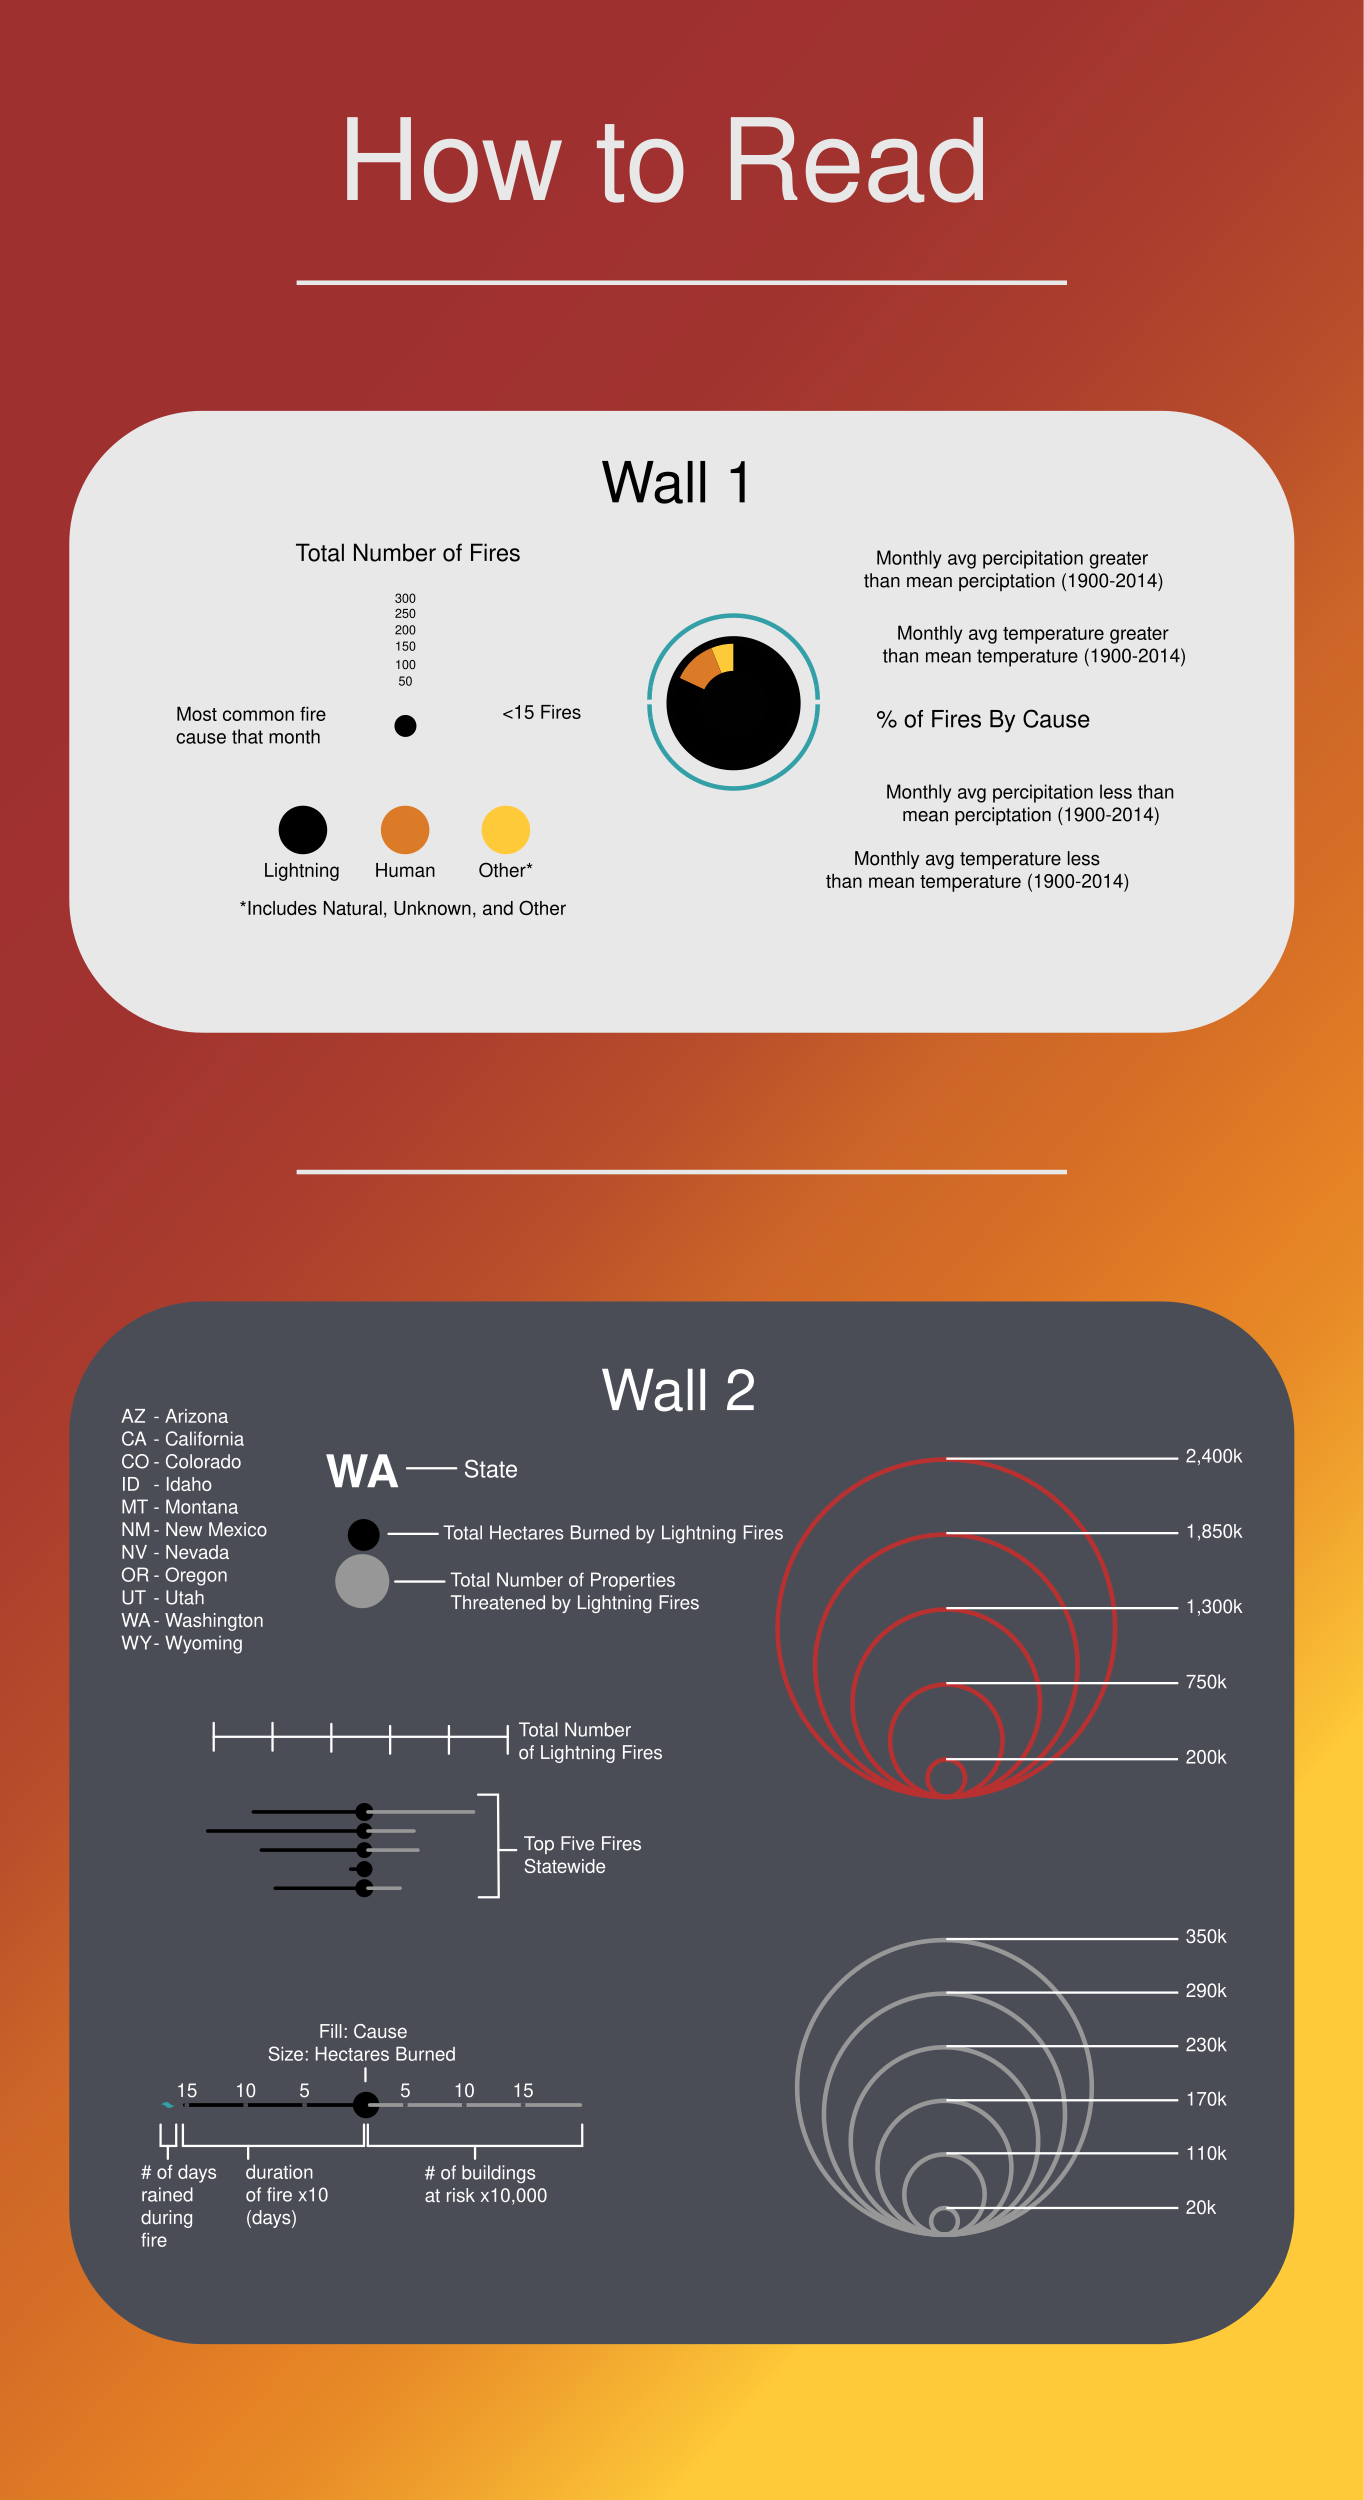
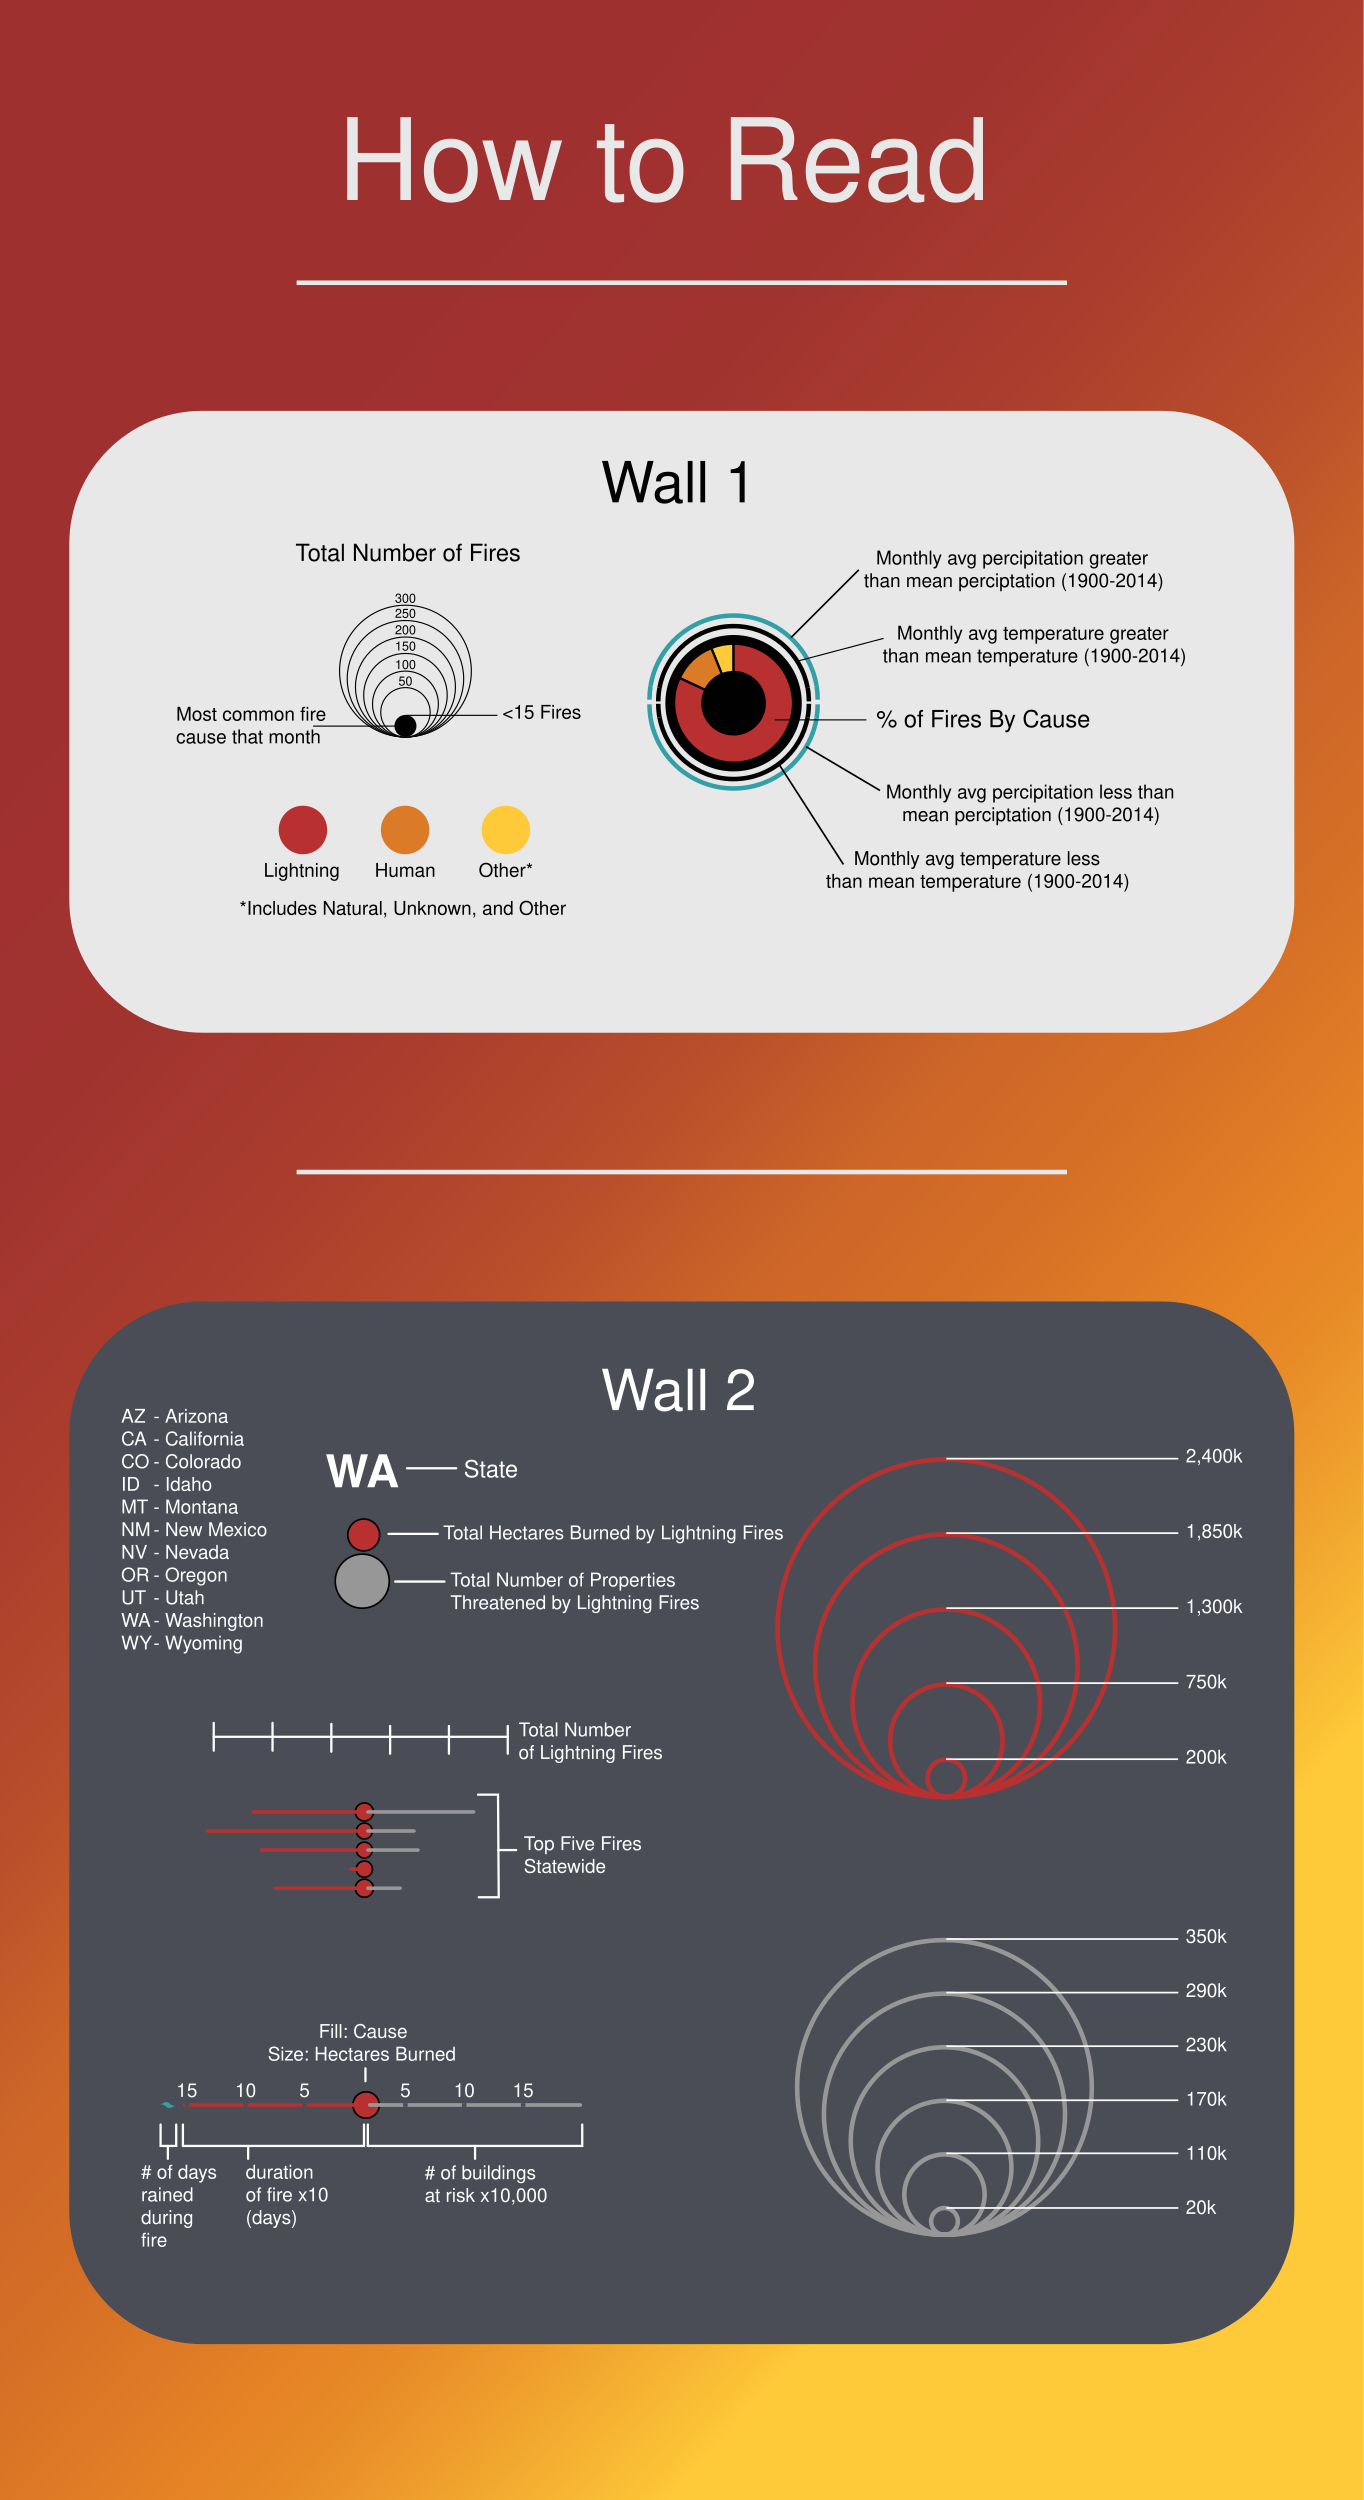
- <svg xmlns="http://www.w3.org/2000/svg" id="a" viewBox="0 0 600 1100">
+ <svg xmlns="http://www.w3.org/2000/svg" id="Layer_1" data-name="Layer 1" viewBox="0 0 600 1100">
  <defs>
-     <style>.h{fill:url(#b);}.i{stroke-dasharray:0 0 11.51 0;}.i,.j,.k,.l,.m,.n,.o,.p,.q,.r,.s,.t,.u,.v,.w,.x,.y,.a`,.aa,.ab{stroke-miterlimit:10;}.i,.j,.n,.u,.v,.w,.x,.y{stroke-width:2px;}.i,.k,.l,.n,.o,.p,.u,.v,.w,.x,.y,.ab{fill:none;}.i,.m,.o,.q,.r,.s,.t,.u,.a`,.aa,.ab{stroke:#010101;}.ac{letter-spacing:-.04em;}.ad{letter-spacing:-.02em;}.ae{font-size:50px;}.ae,.af,.j,.m{fill:#e9e8e8;}.ae,.ag,.ah{font-family:Helvetica-Bold, Helvetica;}.ai{font-size:5.54px;}.ai,.aj,.ah,.q,.ak,.al{fill:#010101;}.ai,.am,.ak,.al{font-family:Helvetica-Light, Helvetica;}.an,.ag,.ao,.am{fill:#fff;}.ap,.r{fill:#ffca39;}.aq,.aa{fill:#989798;}.ar,.t,.a`{fill:#b83130;}.as,.s{fill:#db7a27;}.at{fill:#33a0a8;}.au{fill:#4b4d56;}.ag,.ah{font-size:25px;}.j{stroke:#e9e8e8;}.k{stroke-dasharray:0 4;}.k,.l,.p{stroke:#fff;}.k,.m,.ab{stroke-width:.5px;}.l{stroke-linecap:round;}.ao{font-family:Helvetica, Helvetica;}.ao,.al{font-size:10.39px;}.n{stroke-dasharray:0 0 11.58 0;}.n,.x{stroke:#33a0a8;}.o,.p,.a`,.aa{stroke-width:.75px;}.am,.ak{font-size:8.32px;}.v{stroke:#b83130;}.w{stroke:#989798;}.y{stroke:#4c4d56;}</style>
-     <linearGradient id="b" x1="22.02" y1="302.79" x2="570.2" y2="790.3" gradientTransform="matrix(1, 0, 0, 1, 0, 0)" gradientUnits="userSpaceOnUse">
+     <style>
+       .cls-1 {
+         stroke-dasharray: 0 0 11.51 0;
+       }
+ 
+       .cls-1, .cls-2, .cls-3, .cls-4, .cls-5, .cls-6, .cls-7, .cls-8, .cls-9, .cls-10, .cls-11, .cls-12, .cls-13, .cls-14, .cls-15, .cls-16, .cls-17, .cls-18, .cls-19, .cls-20 {
+         stroke-miterlimit: 10;
+       }
+ 
+       .cls-1, .cls-2, .cls-6, .cls-13, .cls-14, .cls-15, .cls-16, .cls-17 {
+         stroke-width: 2px;
+       }
+ 
+       .cls-1, .cls-3, .cls-4, .cls-6, .cls-7, .cls-8, .cls-13, .cls-14, .cls-15, .cls-16, .cls-17, .cls-20 {
+         fill: none;
+       }
+ 
+       .cls-1, .cls-5, .cls-7, .cls-9, .cls-10, .cls-11, .cls-12, .cls-13, .cls-18, .cls-19, .cls-20 {
+         stroke: #010101;
+       }
+ 
+       .cls-21 {
+         letter-spacing: -.04em;
+       }
+ 
+       .cls-22 {
+         letter-spacing: -.02em;
+       }
+ 
+       .cls-23 {
+         font-size: 50px;
+       }
+ 
+       .cls-23, .cls-24, .cls-2, .cls-5 {
+         fill: #e9e8e8;
+       }
+ 
+       .cls-23, .cls-25, .cls-26 {
+         font-family: Helvetica-Bold, Helvetica;
+       }
+ 
+       .cls-27 {
+         font-size: 5.54px;
+       }
+ 
+       .cls-27, .cls-28, .cls-26, .cls-9, .cls-29, .cls-30 {
+         fill: #010101;
+       }
+ 
+       .cls-27, .cls-31, .cls-29, .cls-30 {
+         font-family: Helvetica-Light, Helvetica;
+       }
+ 
+       .cls-32, .cls-25, .cls-33, .cls-31 {
+         fill: #fff;
+       }
+ 
+       .cls-34, .cls-10 {
+         fill: #ffca39;
+       }
+ 
+       .cls-35, .cls-19 {
+         fill: #989798;
+       }
+ 
+       .cls-36, .cls-12, .cls-18 {
+         fill: #b83130;
+       }
+ 
+       .cls-37, .cls-11 {
+         fill: #db7a27;
+       }
+ 
+       .cls-38 {
+         fill: #33a0a8;
+       }
+ 
+       .cls-39 {
+         fill: #4b4d56;
+       }
+ 
+       .cls-25, .cls-26 {
+         font-size: 25px;
+       }
+ 
+       .cls-2 {
+         stroke: #e9e8e8;
+       }
+ 
+       .cls-40 {
+         fill: url(#linear-gradient);
+       }
+ 
+       .cls-3 {
+         stroke-dasharray: 0 4;
+       }
+ 
+       .cls-3, .cls-4, .cls-8 {
+         stroke: #fff;
+       }
+ 
+       .cls-3, .cls-5, .cls-20 {
+         stroke-width: .5px;
+       }
+ 
+       .cls-4 {
+         stroke-linecap: round;
+       }
+ 
+       .cls-33 {
+         font-family: Helvetica, Helvetica;
+       }
+ 
+       .cls-33, .cls-30 {
+         font-size: 10.39px;
+       }
+ 
+       .cls-6 {
+         stroke-dasharray: 0 0 11.58 0;
+       }
+ 
+       .cls-6, .cls-16 {
+         stroke: #33a0a8;
+       }
+ 
+       .cls-7, .cls-8, .cls-18, .cls-19 {
+         stroke-width: .75px;
+       }
+ 
+       .cls-31, .cls-29 {
+         font-size: 8.32px;
+       }
+ 
+       .cls-14 {
+         stroke: #b83130;
+       }
+ 
+       .cls-15 {
+         stroke: #989798;
+       }
+ 
+       .cls-17 {
+         stroke: #4c4d56;
+       }
+     </style>
+     <linearGradient id="linear-gradient" x1="22.02" y1="302.79" x2="570.2" y2="790.3" gradientTransform="matrix(1, 0, 0, 1, 0, 0)" gradientUnits="userSpaceOnUse">
      <stop offset="0" stop-color="#9f3030" />
      <stop offset=".17" stop-color="#a1332f" />
      <stop offset=".31" stop-color="#aa3d2d" />
      <stop offset=".44" stop-color="#b84e2b" />
      <stop offset=".55" stop-color="#cc6528" />
      <stop offset=".65" stop-color="#d56f26" />
      <stop offset=".77" stop-color="#e58225" />
      <stop offset=".82" stop-color="#e78a27" />
      <stop offset=".89" stop-color="#efa02d" />
      <stop offset=".99" stop-color="#fcc437" />
      <stop offset="1" stop-color="#ffca39" />
    </linearGradient>
  </defs>
-   <rect class="h" width="600" height="1100" />
-   <rect class="au" x="30.48" y="572.64" width="539.03" height="458.78" rx="58.53" ry="58.53" />
+   <rect class="cls-40" width="600" height="1100" />
+   <rect class="cls-39" x="30.48" y="572.64" width="539.03" height="458.78" rx="58.53" ry="58.53" />
  <g>
    <g>
-       <circle class="w" cx="415.57" cy="918.47" r="64.83" />
-       <circle class="w" cx="415.57" cy="977.4" r="5.89" />
-       <circle class="w" cx="415.57" cy="965.61" r="17.68" />
-       <circle class="w" cx="415.57" cy="953.83" r="29.47" />
-       <circle class="w" cx="415.57" cy="942.04" r="41.25" />
-       <circle class="w" cx="415.57" cy="930.25" r="53.04" />
-       <circle class="v" cx="416.39" cy="716.42" r="74.25" />
-       <circle class="v" cx="416.39" cy="782.42" r="8.25" />
-       <circle class="v" cx="416.39" cy="765.92" r="24.75" />
-       <circle class="v" cx="416.39" cy="749.42" r="41.25" />
-       <circle class="v" cx="416.39" cy="732.92" r="57.75" />
-       <line class="p" x1="416.27" y1="774.05" x2="518.34" y2="774.05" />
-       <line class="p" x1="416.39" y1="971.51" x2="518.46" y2="971.51" />
-       <line class="p" x1="416.39" y1="947.46" x2="518.46" y2="947.46" />
-       <line class="p" x1="416.39" y1="924.12" x2="518.46" y2="924.12" />
-       <line class="p" x1="416.39" y1="900.32" x2="518.46" y2="900.32" />
-       <line class="p" x1="416.39" y1="876.74" x2="518.46" y2="876.74" />
-       <line class="p" x1="416.39" y1="853.17" x2="518.46" y2="853.17" />
-       <line class="p" x1="416.39" y1="740.58" x2="518.46" y2="740.58" />
-       <line class="p" x1="416.39" y1="707.58" x2="518.46" y2="707.58" />
-       <line class="p" x1="416.39" y1="674.58" x2="518.46" y2="674.58" />
-       <line class="p" x1="416.39" y1="641.81" x2="518.46" y2="641.81" />
-       <text class="am" transform="translate(521.74 854.84)">
+       <circle class="cls-15" cx="415.57" cy="918.47" r="64.83" />
+       <circle class="cls-15" cx="415.57" cy="977.4" r="5.89" />
+       <circle class="cls-15" cx="415.57" cy="965.61" r="17.68" />
+       <circle class="cls-15" cx="415.57" cy="953.83" r="29.47" />
+       <circle class="cls-15" cx="415.57" cy="942.04" r="41.25" />
+       <circle class="cls-15" cx="415.57" cy="930.25" r="53.04" />
+       <circle class="cls-14" cx="416.39" cy="716.42" r="74.25" />
+       <circle class="cls-14" cx="416.39" cy="782.42" r="8.25" />
+       <circle class="cls-14" cx="416.39" cy="765.92" r="24.75" />
+       <circle class="cls-14" cx="416.39" cy="749.42" r="41.25" />
+       <circle class="cls-14" cx="416.39" cy="732.92" r="57.75" />
+       <line class="cls-8" x1="416.27" y1="774.05" x2="518.34" y2="774.05" />
+       <line class="cls-8" x1="416.39" y1="971.51" x2="518.46" y2="971.51" />
+       <line class="cls-8" x1="416.39" y1="947.46" x2="518.46" y2="947.46" />
+       <line class="cls-8" x1="416.39" y1="924.12" x2="518.46" y2="924.12" />
+       <line class="cls-8" x1="416.39" y1="900.32" x2="518.46" y2="900.32" />
+       <line class="cls-8" x1="416.39" y1="876.74" x2="518.46" y2="876.74" />
+       <line class="cls-8" x1="416.39" y1="853.17" x2="518.46" y2="853.17" />
+       <line class="cls-8" x1="416.39" y1="740.58" x2="518.46" y2="740.58" />
+       <line class="cls-8" x1="416.39" y1="707.58" x2="518.46" y2="707.58" />
+       <line class="cls-8" x1="416.39" y1="674.58" x2="518.46" y2="674.58" />
+       <line class="cls-8" x1="416.39" y1="641.81" x2="518.46" y2="641.81" />
+       <text class="cls-31" transform="translate(521.74 854.84)">
        <tspan x="0" y="0">350k</tspan>
      </text>
-       <text class="am" transform="translate(521.74 643.48)">
+       <text class="cls-31" transform="translate(521.74 643.48)">
        <tspan x="0" y="0">2,400k</tspan>
      </text>
-       <text class="am" transform="translate(521.74 676.6)">
+       <text class="cls-31" transform="translate(521.74 676.6)">
        <tspan x="0" y="0">1,850k</tspan>
      </text>
-       <text class="am" transform="translate(521.74 709.72)">
+       <text class="cls-31" transform="translate(521.74 709.72)">
        <tspan x="0" y="0">1,300k</tspan>
      </text>
-       <text class="am" transform="translate(521.74 742.84)">
+       <text class="cls-31" transform="translate(521.74 742.84)">
        <tspan x="0" y="0">750k</tspan>
      </text>
-       <text class="am" transform="translate(521.74 775.96)">
+       <text class="cls-31" transform="translate(521.74 775.96)">
        <tspan x="0" y="0">200k</tspan>
      </text>
-       <text class="am" transform="translate(521.74 878.7)">
+       <text class="cls-31" transform="translate(521.74 878.7)">
        <tspan x="0" y="0">290k</tspan>
      </text>
-       <text class="am" transform="translate(521.74 902.55)">
+       <text class="cls-31" transform="translate(521.74 902.55)">
        <tspan x="0" y="0">230k</tspan>
      </text>
-       <text class="am" transform="translate(521.74 926.41)">
+       <text class="cls-31" transform="translate(521.74 926.41)">
        <tspan x="0" y="0">170k</tspan>
      </text>
-       <text class="am" transform="translate(521.74 950.27)">
+       <text class="cls-31" transform="translate(521.74 950.27)">
        <tspan x="0" y="0">110k</tspan>
      </text>
-       <text class="am" transform="translate(521.74 974.12)">
+       <text class="cls-31" transform="translate(521.74 974.12)">
        <tspan x="0" y="0">20k</tspan>
      </text>
    </g>
    <g>
      <g>
-         <circle class="a`" cx="161.08" cy="926.21" r="5.82" />
-         <path class="at" d="M70.66,926.24s2.23-2.37,3.82-.78c1.59,1.59,2.58,.78,2.58,.78,0,0-2.33,2.3-3.92,.71-1.59-1.59-2.48-.71-2.48-.71Z" />
-         <rect class="aq" x="161.85" y="925.38" width="94.33" height="1.65" rx=".83" ry=".83" />
-         <line class="y" x1="178.37" y1="927.03" x2="178.37" y2="925.38" />
-         <line class="y" x1="204.27" y1="927.03" x2="204.27" y2="925.38" />
-         <line class="y" x1="230.17" y1="925.38" x2="230.17" y2="927.03" />
-         <rect class="ar" x="80.48" y="925.38" width="79.67" height="1.65" rx=".83" ry=".83" />
-         <line class="y" x1="82.2" y1="925.38" x2="82.2" y2="927.03" />
-         <line class="y" x1="108.1" y1="925.38" x2="108.1" y2="927.03" />
-         <line class="y" x1="133.99" y1="927.03" x2="133.99" y2="925.38" />
-         <text class="am" transform="translate(176.06 922.66)">
+         <circle class="cls-18" cx="161.08" cy="926.21" r="5.82" />
+         <path class="cls-38" d="M70.66,926.24s2.23-2.37,3.82-.78c1.59,1.59,2.58,.78,2.58,.78,0,0-2.33,2.3-3.92,.71-1.59-1.59-2.48-.71-2.48-.71Z" />
+         <rect class="cls-35" x="161.85" y="925.38" width="94.33" height="1.65" rx=".83" ry=".83" />
+         <line class="cls-17" x1="178.37" y1="927.03" x2="178.37" y2="925.38" />
+         <line class="cls-17" x1="204.27" y1="927.03" x2="204.27" y2="925.38" />
+         <line class="cls-17" x1="230.17" y1="925.38" x2="230.17" y2="927.03" />
+         <rect class="cls-36" x="80.48" y="925.38" width="79.67" height="1.65" rx=".83" ry=".83" />
+         <line class="cls-17" x1="82.2" y1="925.38" x2="82.2" y2="927.03" />
+         <line class="cls-17" x1="108.1" y1="925.38" x2="108.1" y2="927.03" />
+         <line class="cls-17" x1="133.99" y1="927.03" x2="133.99" y2="925.38" />
+         <text class="cls-31" transform="translate(176.06 922.66)">
          <tspan x="0" y="0">5</tspan>
        </text>
-         <text class="am" transform="translate(199.65 922.66)">
+         <text class="cls-31" transform="translate(199.65 922.66)">
          <tspan x="0" y="0">10</tspan>
        </text>
-         <text class="am" transform="translate(225.54 922.66)">
+         <text class="cls-31" transform="translate(225.54 922.66)">
          <tspan x="0" y="0">15</tspan>
        </text>
-         <text class="am" transform="translate(77.58 922.66)">
+         <text class="cls-31" transform="translate(77.58 922.66)">
          <tspan x="0" y="0">15</tspan>
        </text>
-         <text class="am" transform="translate(103.47 922.66)">
+         <text class="cls-31" transform="translate(103.47 922.66)">
          <tspan x="0" y="0">10</tspan>
        </text>
-         <text class="am" transform="translate(131.68 922.66)">
+         <text class="cls-31" transform="translate(131.68 922.66)">
          <tspan x="0" y="0">5</tspan>
        </text>
-         <text class="am" transform="translate(108.1 958.56)">
+         <text class="cls-31" transform="translate(108.1 958.56)">
          <tspan x="0" y="0">duration </tspan>
          <tspan x="0" y="9.98">of fire x10 </tspan>
          <tspan x="0" y="19.96">(days)</tspan>
        </text>
-         <text class="am" transform="translate(62.06 958.56)">
+         <text class="cls-31" transform="translate(62.06 958.56)">
          <tspan x="0" y="0"># of days </tspan>
          <tspan x="0" y="9.98">rained </tspan>
          <tspan x="0" y="19.96">during </tspan>
          <tspan x="0" y="29.94">fir</tspan>
-           <tspan class="ad" x="6.93" y="29.94">e</tspan>
-         </text>
-         <polyline class="l" points="160.16 944.21 120.32 944.21 80.49 944.21" />
-         <polyline class="l" points="256.18 934.81 256.18 944.21 161.85 944.21" />
-         <polyline class="l" points="70.66 934.81 70.66 944.21 77.53 944.21" />
-         <line class="l" x1="77.53" y1="944.21" x2="77.53" y2="934.81" />
-         <line class="l" x1="73.86" y1="944.21" x2="73.86" y2="949.86" />
-         <line class="l" x1="80.48" y1="934.81" x2="80.48" y2="944.21" />
-         <text class="am" transform="translate(186.87 958.83)">
+           <tspan class="cls-22" x="6.93" y="29.94">e</tspan>
+         </text>
+         <polyline class="cls-4" points="160.16 944.21 120.32 944.21 80.49 944.21" />
+         <polyline class="cls-4" points="256.18 934.81 256.18 944.21 161.85 944.21" />
+         <polyline class="cls-4" points="70.66 934.81 70.66 944.21 77.53 944.21" />
+         <line class="cls-4" x1="77.53" y1="944.21" x2="77.53" y2="934.81" />
+         <line class="cls-4" x1="73.86" y1="944.21" x2="73.86" y2="949.86" />
+         <line class="cls-4" x1="80.48" y1="934.81" x2="80.48" y2="944.21" />
+         <text class="cls-31" transform="translate(186.87 958.83)">
          <tspan x="0" y="0"># of buildings </tspan>
          <tspan x="0" y="9.98">at risk x10,000</tspan>
        </text>
-         <line class="l" x1="209.02" y1="944.21" x2="209.02" y2="949.86" />
-         <line class="l" x1="160.16" y1="934.81" x2="160.16" y2="944.21" />
-         <line class="l" x1="161.85" y1="934.81" x2="161.85" y2="944.21" />
-         <text class="am" transform="translate(140.23 896.66)">
+         <line class="cls-4" x1="209.02" y1="944.21" x2="209.02" y2="949.86" />
+         <line class="cls-4" x1="160.16" y1="934.81" x2="160.16" y2="944.21" />
+         <line class="cls-4" x1="161.85" y1="934.81" x2="161.85" y2="944.21" />
+         <text class="cls-31" transform="translate(140.23 896.66)">
          <tspan x="0" y="0">Fill: Cause</tspan>
          <tspan x="-22.41" y="9.98">Size: Hectares Burned</tspan>
        </text>
-         <line class="l" x1="160.8" y1="910.08" x2="160.8" y2="915.73" />
-         <line class="l" x1="109.18" y1="949.86" x2="109.18" y2="944.21" />
+         <line class="cls-4" x1="160.8" y1="910.08" x2="160.8" y2="915.73" />
+         <line class="cls-4" x1="109.18" y1="949.86" x2="109.18" y2="944.21" />
      </g>
      <g>
-         <g id="c">
-           <circle class="a`" cx="160.32" cy="797.26" r="3.98" />
-           <rect class="ar" x="110.7" y="796.47" width="48.93" height="1.57" rx=".79" ry=".79" />
-           <rect class="aq" x="161.1" y="796.47" width="48.06" height="1.57" rx=".79" ry=".79" />
+         <g id="ID_murphy_complex" data-name="ID murphy complex">
+           <circle class="cls-18" cx="160.32" cy="797.26" r="3.98" />
+           <rect class="cls-36" x="110.7" y="796.47" width="48.93" height="1.57" rx=".79" ry=".79" />
+           <rect class="cls-35" x="161.1" y="796.47" width="48.06" height="1.57" rx=".79" ry=".79" />
        </g>
-         <g id="d">
-           <circle class="a`" cx="160.32" cy="830.82" r="3.98" />
-           <rect class="ar" x="120.31" y="830.03" width="39.32" height="1.57" rx=".79" ry=".79" />
-           <rect class="aq" x="161.1" y="830.03" width="15.73" height="1.57" rx=".79" ry=".79" />
+         <g id="ID_mustang_complex" data-name="ID mustang complex">
+           <circle class="cls-18" cx="160.32" cy="830.82" r="3.98" />
+           <rect class="cls-36" x="120.31" y="830.03" width="39.32" height="1.57" rx=".79" ry=".79" />
+           <rect class="cls-35" x="161.1" y="830.03" width="15.73" height="1.57" rx=".79" ry=".79" />
        </g>
-         <g id="e">
-           <path class="aq" d="M161.1,823.21h.09c.43,0,.79-.35,.79-.79h0c0-.43-.35-.79-.79-.79h-.09" />
-           <circle class="a`" cx="160.32" cy="822.43" r="3.57" />
-           <rect class="ar" x="153.52" y="821.64" width="6.12" height="1.57" rx=".79" ry=".79" />
+         <g id="ID_long_butte" data-name="ID long butte">
+           <path class="cls-35" d="M161.1,823.21h.09c.43,0,.79-.35,.79-.79h0c0-.43-.35-.79-.79-.79h-.09" />
+           <circle class="cls-18" cx="160.32" cy="822.43" r="3.57" />
+           <rect class="cls-36" x="153.52" y="821.64" width="6.12" height="1.57" rx=".79" ry=".79" />
        </g>
-         <g id="f">
-           <circle class="a`" cx="160.32" cy="814.04" r="3.51" />
-           <rect class="ar" x="114.2" y="813.25" width="45.44" height="1.57" rx=".79" ry=".79" />
-           <rect class="aq" x="161.1" y="813.25" width="23.59" height="1.57" rx=".79" ry=".79" />
+         <g id="ID_cascade_complex" data-name="ID cascade complex">
+           <circle class="cls-18" cx="160.32" cy="814.04" r="3.51" />
+           <rect class="cls-36" x="114.2" y="813.25" width="45.44" height="1.57" rx=".79" ry=".79" />
+           <rect class="cls-35" x="161.1" y="813.25" width="23.59" height="1.57" rx=".79" ry=".79" />
        </g>
-         <g id="g">
-           <circle class="a`" cx="160.32" cy="805.65" r="3.51" />
-           <rect class="ar" x="90.6" y="804.86" width="69.03" height="1.57" rx=".79" ry=".79" />
-           <rect class="aq" x="161.1" y="804.86" width="21.85" height="1.57" rx=".79" ry=".79" />
+         <g id="ID_east_zone_complex" data-name="ID east zone complex">
+           <circle class="cls-18" cx="160.32" cy="805.65" r="3.51" />
+           <rect class="cls-36" x="90.6" y="804.86" width="69.03" height="1.57" rx=".79" ry=".79" />
+           <rect class="cls-35" x="161.1" y="804.86" width="21.85" height="1.57" rx=".79" ry=".79" />
        </g>
      </g>
-       <path class="an" d="M146.7,639.91l1.91,8.29,.42,2.31,.42-2.26,1.64-8.34h3.19l1.72,8.29,.44,2.31,.45-2.22,1.93-8.38h3.08l-4.07,14.48h-2.9l-1.75-8.47-.51-2.8-.51,2.8-1.75,8.47h-2.81l-4.1-14.48h3.21Z" />
-       <path class="an" d="M166.75,639.91h3.42l5.12,14.48h-3.28l-.96-2.98h-5.33l-.98,2.98h-3.16l5.17-14.48Zm-.2,9.01h3.71l-1.83-5.7-1.88,5.7Z" />
-       <line class="k" x1="160.03" y1="660.16" x2="160.03" y2="789.47" />
-       <circle class="a`" cx="160.03" cy="675.38" r="7.01" />
-       <circle class="aa" cx="159.39" cy="695.71" r="11.89" />
-       <line class="l" x1="179.08" y1="646.04" x2="200.74" y2="646.04" />
-       <text class="ao" transform="translate(204.03 649.97)">
+       <path class="cls-32" d="M146.7,639.91l1.91,8.29,.42,2.31,.42-2.26,1.64-8.34h3.19l1.72,8.29,.44,2.31,.45-2.22,1.93-8.38h3.08l-4.07,14.48h-2.9l-1.75-8.47-.51-2.8-.51,2.8-1.75,8.47h-2.81l-4.1-14.48h3.21Z" />
+       <path class="cls-32" d="M166.75,639.91h3.42l5.12,14.48h-3.28l-.96-2.98h-5.33l-.98,2.98h-3.16l5.17-14.48Zm-.2,9.01h3.71l-1.83-5.7-1.88,5.7Z" />
+       <line class="cls-3" x1="160.03" y1="660.16" x2="160.03" y2="789.47" />
+       <circle class="cls-18" cx="160.03" cy="675.38" r="7.01" />
+       <circle class="cls-19" cx="159.39" cy="695.71" r="11.89" />
+       <line class="cls-4" x1="179.08" y1="646.04" x2="200.74" y2="646.04" />
+       <text class="cls-33" transform="translate(204.03 649.97)">
        <tspan x="0" y="0">State</tspan>
      </text>
-       <line class="l" x1="170.96" y1="674.91" x2="192.62" y2="674.91" />
-       <text class="am" transform="translate(195.01 677.27)">
+       <line class="cls-4" x1="170.96" y1="674.91" x2="192.62" y2="674.91" />
+       <text class="cls-31" transform="translate(195.01 677.27)">
        <tspan x="0" y="0">Total Hectares Burned by Lightning Fires</tspan>
      </text>
-       <text class="am" transform="translate(228.17 763.95)">
+       <text class="cls-31" transform="translate(228.17 763.95)">
        <tspan x="0" y="0">Total Number</tspan>
        <tspan x="0" y="9.98">of Lightning Fires</tspan>
      </text>
-       <line class="l" x1="173.89" y1="695.89" x2="195.55" y2="695.89" />
-       <text class="am" transform="translate(198.17 698.02)">
+       <line class="cls-4" x1="173.89" y1="695.89" x2="195.55" y2="695.89" />
+       <text class="cls-31" transform="translate(198.17 698.02)">
        <tspan x="0" y="0">Total Number of Properties</tspan>
        <tspan x="0" y="9.98">Threatened by Lightning Fires</tspan>
      </text>
-       <line class="l" x1="94.04" y1="764.19" x2="223.45" y2="764.19" />
-       <line class="l" x1="94.04" y1="758.1" x2="94.04" y2="770.28" />
-       <line class="l" x1="119.91" y1="758.1" x2="119.91" y2="770.28" />
-       <line class="l" x1="145.79" y1="758.55" x2="145.79" y2="770.73" />
-       <line class="l" x1="171.66" y1="759.45" x2="171.66" y2="771.63" />
-       <line class="l" x1="197.53" y1="759.45" x2="197.53" y2="771.63" />
-       <line class="l" x1="223.41" y1="759.45" x2="223.41" y2="771.63" />
-       <polyline class="l" points="210.36 789.66 219.13 789.66 219.44 834.8 210.67 834.8" />
-       <text class="am" transform="translate(230.45 814.04)">
+       <line class="cls-4" x1="94.04" y1="764.19" x2="223.45" y2="764.19" />
+       <line class="cls-4" x1="94.04" y1="758.1" x2="94.04" y2="770.28" />
+       <line class="cls-4" x1="119.91" y1="758.1" x2="119.91" y2="770.28" />
+       <line class="cls-4" x1="145.79" y1="758.55" x2="145.79" y2="770.73" />
+       <line class="cls-4" x1="171.66" y1="759.45" x2="171.66" y2="771.63" />
+       <line class="cls-4" x1="197.53" y1="759.45" x2="197.53" y2="771.63" />
+       <line class="cls-4" x1="223.41" y1="759.45" x2="223.41" y2="771.63" />
+       <polyline class="cls-4" points="210.36 789.66 219.13 789.66 219.44 834.8 210.67 834.8" />
+       <text class="cls-31" transform="translate(230.45 814.04)">
        <tspan x="0" y="0">Top Five Fires</tspan>
        <tspan x="0" y="9.98">Statewide</tspan>
      </text>
-       <line class="l" x1="219.3" y1="814.04" x2="227.13" y2="814.04" />
-     </g>
-     <text class="am" transform="translate(53.29 625.98)">
+       <line class="cls-4" x1="219.3" y1="814.04" x2="227.13" y2="814.04" />
+     </g>
+     <text class="cls-31" transform="translate(53.29 625.98)">
      <tspan x="0" y="0">AZ</tspan>
      <tspan x="0" y="9.98">CA</tspan>
      <tspan x="0" y="19.96">CO</tspan>
      <tspan x="0" y="29.94">ID</tspan>
      <tspan x="0" y="39.91">MT</tspan>
      <tspan x="0" y="49.89">NM</tspan>
      <tspan x="0" y="59.87">NV</tspan>
      <tspan x="0" y="69.85">OR</tspan>
      <tspan x="0" y="79.83">UT</tspan>
      <tspan x="0" y="89.81">WA</tspan>
      <tspan x="0" y="99.78">WY</tspan>
    </text>
-     <text class="am" transform="translate(67.48 625.98)">
+     <text class="cls-31" transform="translate(67.48 625.98)">
      <tspan x="0" y="0">- Arizona</tspan>
      <tspan x="0" y="9.98">- California</tspan>
      <tspan x="0" y="19.96">- Colorado</tspan>
      <tspan x="0" y="29.94">- Idaho</tspan>
      <tspan x="0" y="39.91">- Montana</tspan>
      <tspan x="0" y="49.89">- New Mexico</tspan>
      <tspan x="0" y="59.87">- Nevada</tspan>
      <tspan x="0" y="69.85">- Oregon</tspan>
      <tspan x="0" y="79.83">- Utah</tspan>
      <tspan x="0" y="89.81">- Washington</tspan>
      <tspan x="0" y="99.78">- Wyoming</tspan>
    </text>
  </g>
  <g>
-     <rect class="af" x="30.48" y="180.77" width="539.03" height="273.62" rx="58.53" ry="58.53" />
-     <text class="al" transform="translate(385.57 319.96)">
+     <rect class="cls-24" x="30.48" y="180.77" width="539.03" height="273.62" rx="58.53" ry="58.53" />
+     <text class="cls-30" transform="translate(385.57 319.96)">
      <tspan x="0" y="0">% of Fires By Cause</tspan>
    </text>
-     <circle class="q" cx="322.77" cy="309.41" r="29.51" />
-     <path class="r" d="M322.77,309.41l-9.8-24.26c3.24-1.31,6.3-1.91,9.8-1.91v26.16Z" />
-     <path class="s" d="M322.77,309.41l-23.71-11.06c2.88-6.18,7.59-10.65,13.91-13.2l9.8,24.26Z" />
-     <path class="t" d="M322.77,309.41v-26.16c14.45,0,26.16,11.71,26.16,26.16s-11.71,26.16-26.16,26.16-26.16-11.71-26.16-26.16c0-4.12,.71-7.32,2.45-11.06l23.71,11.06Z" />
-     <circle class="aj" cx="322.77" cy="309.41" r="14.23" />
-     <g>
-       <path class="u" d="M355.9,309.66c0,2.04-.18,4.04-.54,5.97" />
-       <path class="i" d="M355.36,315.63c-2.81,15.44-16.33,27.15-32.59,27.15s-29.78-11.71-32.59-27.15" />
-       <path class="u" d="M290.18,315.63c-.35-1.94-.54-3.93-.54-5.97" />
-     </g>
-     <g>
-       <path class="u" d="M355.9,308.62c0-2.04-.18-4.04-.54-5.97" />
-       <path class="i" d="M355.36,302.65c-2.81-15.44-16.33-27.15-32.59-27.15s-29.78,11.71-32.59,27.15" />
-       <path class="u" d="M290.18,302.65c-.35,1.94-.54,3.93-.54,5.97" />
-     </g>
-     <g>
-       <path class="x" d="M359.78,307.85c0-2.04-.16-4.03-.48-5.98" />
-       <path class="n" d="M359.3,301.87c-2.86-17.6-18.12-31.03-36.53-31.03s-33.67,13.43-36.53,31.03" />
-       <path class="x" d="M286.24,301.87c-.32,1.95-.48,3.94-.48,5.98" />
-     </g>
-     <g>
-       <path class="x" d="M359.78,309.92c0,2.04-.16,4.03-.48,5.98" />
-       <path class="n" d="M359.3,315.9c-2.86,17.6-18.12,31.03-36.53,31.03s-33.67-13.43-36.53-31.03" />
-       <path class="x" d="M286.24,315.9c-.32-1.95-.48-3.94-.48-5.98" />
-     </g>
-     <line class="ab" x1="340.87" y1="316.75" x2="381.24" y2="316.75" />
-     <line class="o" x1="348.04" y1="280.55" x2="377.89" y2="250.71" />
-     <text class="ak" transform="translate(385.44 248.34)">
+     <circle class="cls-9" cx="322.77" cy="309.41" r="29.51" />
+     <path class="cls-10" d="M322.77,309.41l-9.8-24.26c3.24-1.31,6.3-1.91,9.8-1.91v26.16Z" />
+     <path class="cls-11" d="M322.77,309.41l-23.71-11.06c2.88-6.18,7.59-10.65,13.91-13.2l9.8,24.26Z" />
+     <path class="cls-12" d="M322.77,309.41v-26.16c14.45,0,26.16,11.71,26.16,26.16s-11.71,26.16-26.16,26.16-26.16-11.71-26.16-26.16c0-4.12,.71-7.32,2.45-11.06l23.71,11.06Z" />
+     <circle class="cls-28" cx="322.77" cy="309.41" r="14.23" />
+     <g>
+       <path class="cls-13" d="M355.9,309.66c0,2.04-.18,4.04-.54,5.97" />
+       <path class="cls-1" d="M355.36,315.63c-2.81,15.44-16.33,27.15-32.59,27.15s-29.78-11.71-32.59-27.15" />
+       <path class="cls-13" d="M290.18,315.63c-.35-1.94-.54-3.93-.54-5.97" />
+     </g>
+     <g>
+       <path class="cls-13" d="M355.9,308.62c0-2.04-.18-4.04-.54-5.97" />
+       <path class="cls-1" d="M355.36,302.65c-2.81-15.44-16.33-27.15-32.59-27.15s-29.78,11.71-32.59,27.15" />
+       <path class="cls-13" d="M290.18,302.65c-.35,1.94-.54,3.93-.54,5.97" />
+     </g>
+     <g>
+       <path class="cls-16" d="M359.78,307.85c0-2.04-.16-4.03-.48-5.98" />
+       <path class="cls-6" d="M359.3,301.87c-2.86-17.6-18.12-31.03-36.53-31.03s-33.67,13.43-36.53,31.03" />
+       <path class="cls-16" d="M286.24,301.87c-.32,1.95-.48,3.94-.48,5.98" />
+     </g>
+     <g>
+       <path class="cls-16" d="M359.78,309.92c0,2.04-.16,4.03-.48,5.98" />
+       <path class="cls-6" d="M359.3,315.9c-2.86,17.6-18.12,31.03-36.53,31.03s-33.67-13.43-36.53-31.03" />
+       <path class="cls-16" d="M286.24,315.9c-.32-1.95-.48-3.94-.48-5.98" />
+     </g>
+     <line class="cls-20" x1="340.87" y1="316.75" x2="381.24" y2="316.75" />
+     <line class="cls-7" x1="348.04" y1="280.55" x2="377.89" y2="250.71" />
+     <text class="cls-29" transform="translate(385.44 248.34)">
      <tspan x="0" y="0">Monthly avg percipitation greater</tspan>
      <tspan x="-5.33" y="9.98">than mean perciptation (1900-2014)</tspan>
    </text>
-     <text class="ak" transform="translate(394.63 281.41)">
+     <text class="cls-29" transform="translate(394.63 281.41)">
      <tspan x="0" y="0">Monthly avg temperature greater</tspan>
      <tspan x="-6.25" y="9.98">than mean temperature (1900-2014)</tspan>
    </text>
-     <text class="ak" transform="translate(389.78 351.3)">
+     <text class="cls-29" transform="translate(389.78 351.3)">
      <tspan x="0" y="0">Monthly avg percipitation less than</tspan>
      <tspan x="7.16" y="9.98">mean perciptation (1900-2014)</tspan>
    </text>
-     <text class="ak" transform="translate(375.68 380.58)">
+     <text class="cls-29" transform="translate(375.68 380.58)">
      <tspan x="0" y="0">Monthly avg temperature less</tspan>
      <tspan x="-12.26" y="9.98">than mean temperature (1900-2014)</tspan>
    </text>
-     <line class="ab" x1="350.57" y1="290.97" x2="388.78" y2="280.87" />
-     <line class="o" x1="354.67" y1="328.56" x2="387.2" y2="347.82" />
-     <line class="o" x1="342.67" y1="336.14" x2="371.1" y2="380.35" />
-     <circle class="m" cx="178.4" cy="295.29" r="28.99" />
-     <circle class="m" cx="178.4" cy="298.65" r="25.62" />
-     <circle class="m" cx="178.4" cy="302.28" r="22" />
-     <circle class="m" cx="178.4" cy="305.9" r="18.38" />
-     <circle class="m" cx="178.4" cy="309.78" r="14.49" />
-     <circle class="m" cx="178.4" cy="313.41" r="10.87" />
-     <text class="ai" transform="translate(173.78 294.35)">
+     <line class="cls-20" x1="350.57" y1="290.97" x2="388.78" y2="280.87" />
+     <line class="cls-7" x1="354.67" y1="328.56" x2="387.2" y2="347.82" />
+     <line class="cls-7" x1="342.67" y1="336.14" x2="371.1" y2="380.35" />
+     <circle class="cls-5" cx="178.4" cy="295.29" r="28.99" />
+     <circle class="cls-5" cx="178.4" cy="298.65" r="25.62" />
+     <circle class="cls-5" cx="178.4" cy="302.28" r="22" />
+     <circle class="cls-5" cx="178.4" cy="305.9" r="18.38" />
+     <circle class="cls-5" cx="178.4" cy="309.78" r="14.49" />
+     <circle class="cls-5" cx="178.4" cy="313.41" r="10.87" />
+     <text class="cls-27" transform="translate(173.78 294.35)">
      <tspan x="0" y="0">100</tspan>
    </text>
-     <text class="ai" transform="translate(175.32 301.62)">
+     <text class="cls-27" transform="translate(175.32 301.62)">
      <tspan x="0" y="0">50</tspan>
    </text>
-     <text class="ai" transform="translate(173.78 286.24)">
+     <text class="cls-27" transform="translate(173.78 286.24)">
      <tspan x="0" y="0">150</tspan>
    </text>
-     <text class="ai" transform="translate(173.78 279.09)">
+     <text class="cls-27" transform="translate(173.78 279.09)">
      <tspan x="0" y="0">200</tspan>
    </text>
-     <text class="ai" transform="translate(173.78 271.84)">
+     <text class="cls-27" transform="translate(173.78 271.84)">
      <tspan x="0" y="0">250</tspan>
    </text>
-     <text class="ai" transform="translate(173.78 265.18)">
+     <text class="cls-27" transform="translate(173.78 265.18)">
      <tspan x="0" y="0">300</tspan>
    </text>
-     <text class="al" transform="translate(129.99 246.82)">
+     <text class="cls-30" transform="translate(129.99 246.82)">
      <tspan x="0" y="0">Total Number of Fires</tspan>
    </text>
-     <circle class="aj" cx="178.4" cy="319.42" r="4.85" />
-     <line class="ab" x1="178.49" y1="314.75" x2="218.87" y2="314.75" />
-     <line class="ab" x1="137.75" y1="319.49" x2="178.12" y2="319.49" />
-     <text class="ak" transform="translate(221.04 316.22)">
+     <circle class="cls-28" cx="178.4" cy="319.42" r="4.85" />
+     <line class="cls-20" x1="178.49" y1="314.75" x2="218.87" y2="314.75" />
+     <line class="cls-20" x1="137.75" y1="319.49" x2="178.12" y2="319.49" />
+     <text class="cls-29" transform="translate(221.04 316.22)">
      <tspan x="0" y="0">&lt;15 Fires</tspan>
    </text>
    <g>
-       <circle class="ar" cx="133.3" cy="365.19" r="10.68" />
-       <text class="ak" transform="translate(115.97 385.78)">
+       <circle class="cls-36" cx="133.3" cy="365.19" r="10.68" />
+       <text class="cls-29" transform="translate(115.97 385.78)">
        <tspan x="0" y="0">Lightning</tspan>
      </text>
-       <text class="ak" transform="translate(105.34 402.49)">
+       <text class="cls-29" transform="translate(105.34 402.49)">
        <tspan x="0" y="0">*Includes Natural, Unknown, and Other</tspan>
      </text>
      <g>
-         <circle class="as" cx="178.26" cy="365.19" r="10.68" />
-         <text class="ak" transform="translate(164.86 385.78)">
+         <circle class="cls-37" cx="178.26" cy="365.19" r="10.68" />
+         <text class="cls-29" transform="translate(164.86 385.78)">
          <tspan x="0" y="0">Human</tspan>
        </text>
      </g>
      <g>
-         <circle class="ap" cx="222.6" cy="365.19" r="10.68" />
-         <text class="ak" transform="translate(210.59 385.78)">
+         <circle class="cls-34" cx="222.6" cy="365.19" r="10.68" />
+         <text class="cls-29" transform="translate(210.59 385.78)">
          <tspan x="0" y="0">Other*</tspan>
        </text>
      </g>
    </g>
-     <text class="ak" transform="translate(77.48 317.07)">
+     <text class="cls-29" transform="translate(77.48 317.07)">
      <tspan x="0" y="0">Most common fire</tspan>
      <tspan x="0" y="9.98">cause that month</tspan>
    </text>
  </g>
  <g>
-     <text class="ae" transform="translate(148.61 88)">
+     <text class="cls-23" transform="translate(148.61 88)">
      <tspan x="0" y="0">How to Read</tspan>
    </text>
-     <text class="ah" transform="translate(264.34 221.02)">
-       <tspan class="ac" x="0" y="0">W</tspan>
+     <text class="cls-26" transform="translate(264.34 221.02)">
+       <tspan class="cls-21" x="0" y="0">W</tspan>
      <tspan x="22.68" y="0">all 1</tspan>
    </text>
-     <text class="ag" transform="translate(264.34 620.46)">
-       <tspan class="ac" x="0" y="0">W</tspan>
+     <text class="cls-25" transform="translate(264.34 620.46)">
+       <tspan class="cls-21" x="0" y="0">W</tspan>
      <tspan x="22.68" y="0">all 2</tspan>
    </text>
-     <line class="j" x1="130.52" y1="124.41" x2="469.48" y2="124.41" />
-     <line class="j" x1="130.52" y1="515.7" x2="469.48" y2="515.7" />
+     <line class="cls-2" x1="130.52" y1="124.41" x2="469.48" y2="124.41" />
+     <line class="cls-2" x1="130.52" y1="515.7" x2="469.48" y2="515.7" />
  </g>
</svg>
